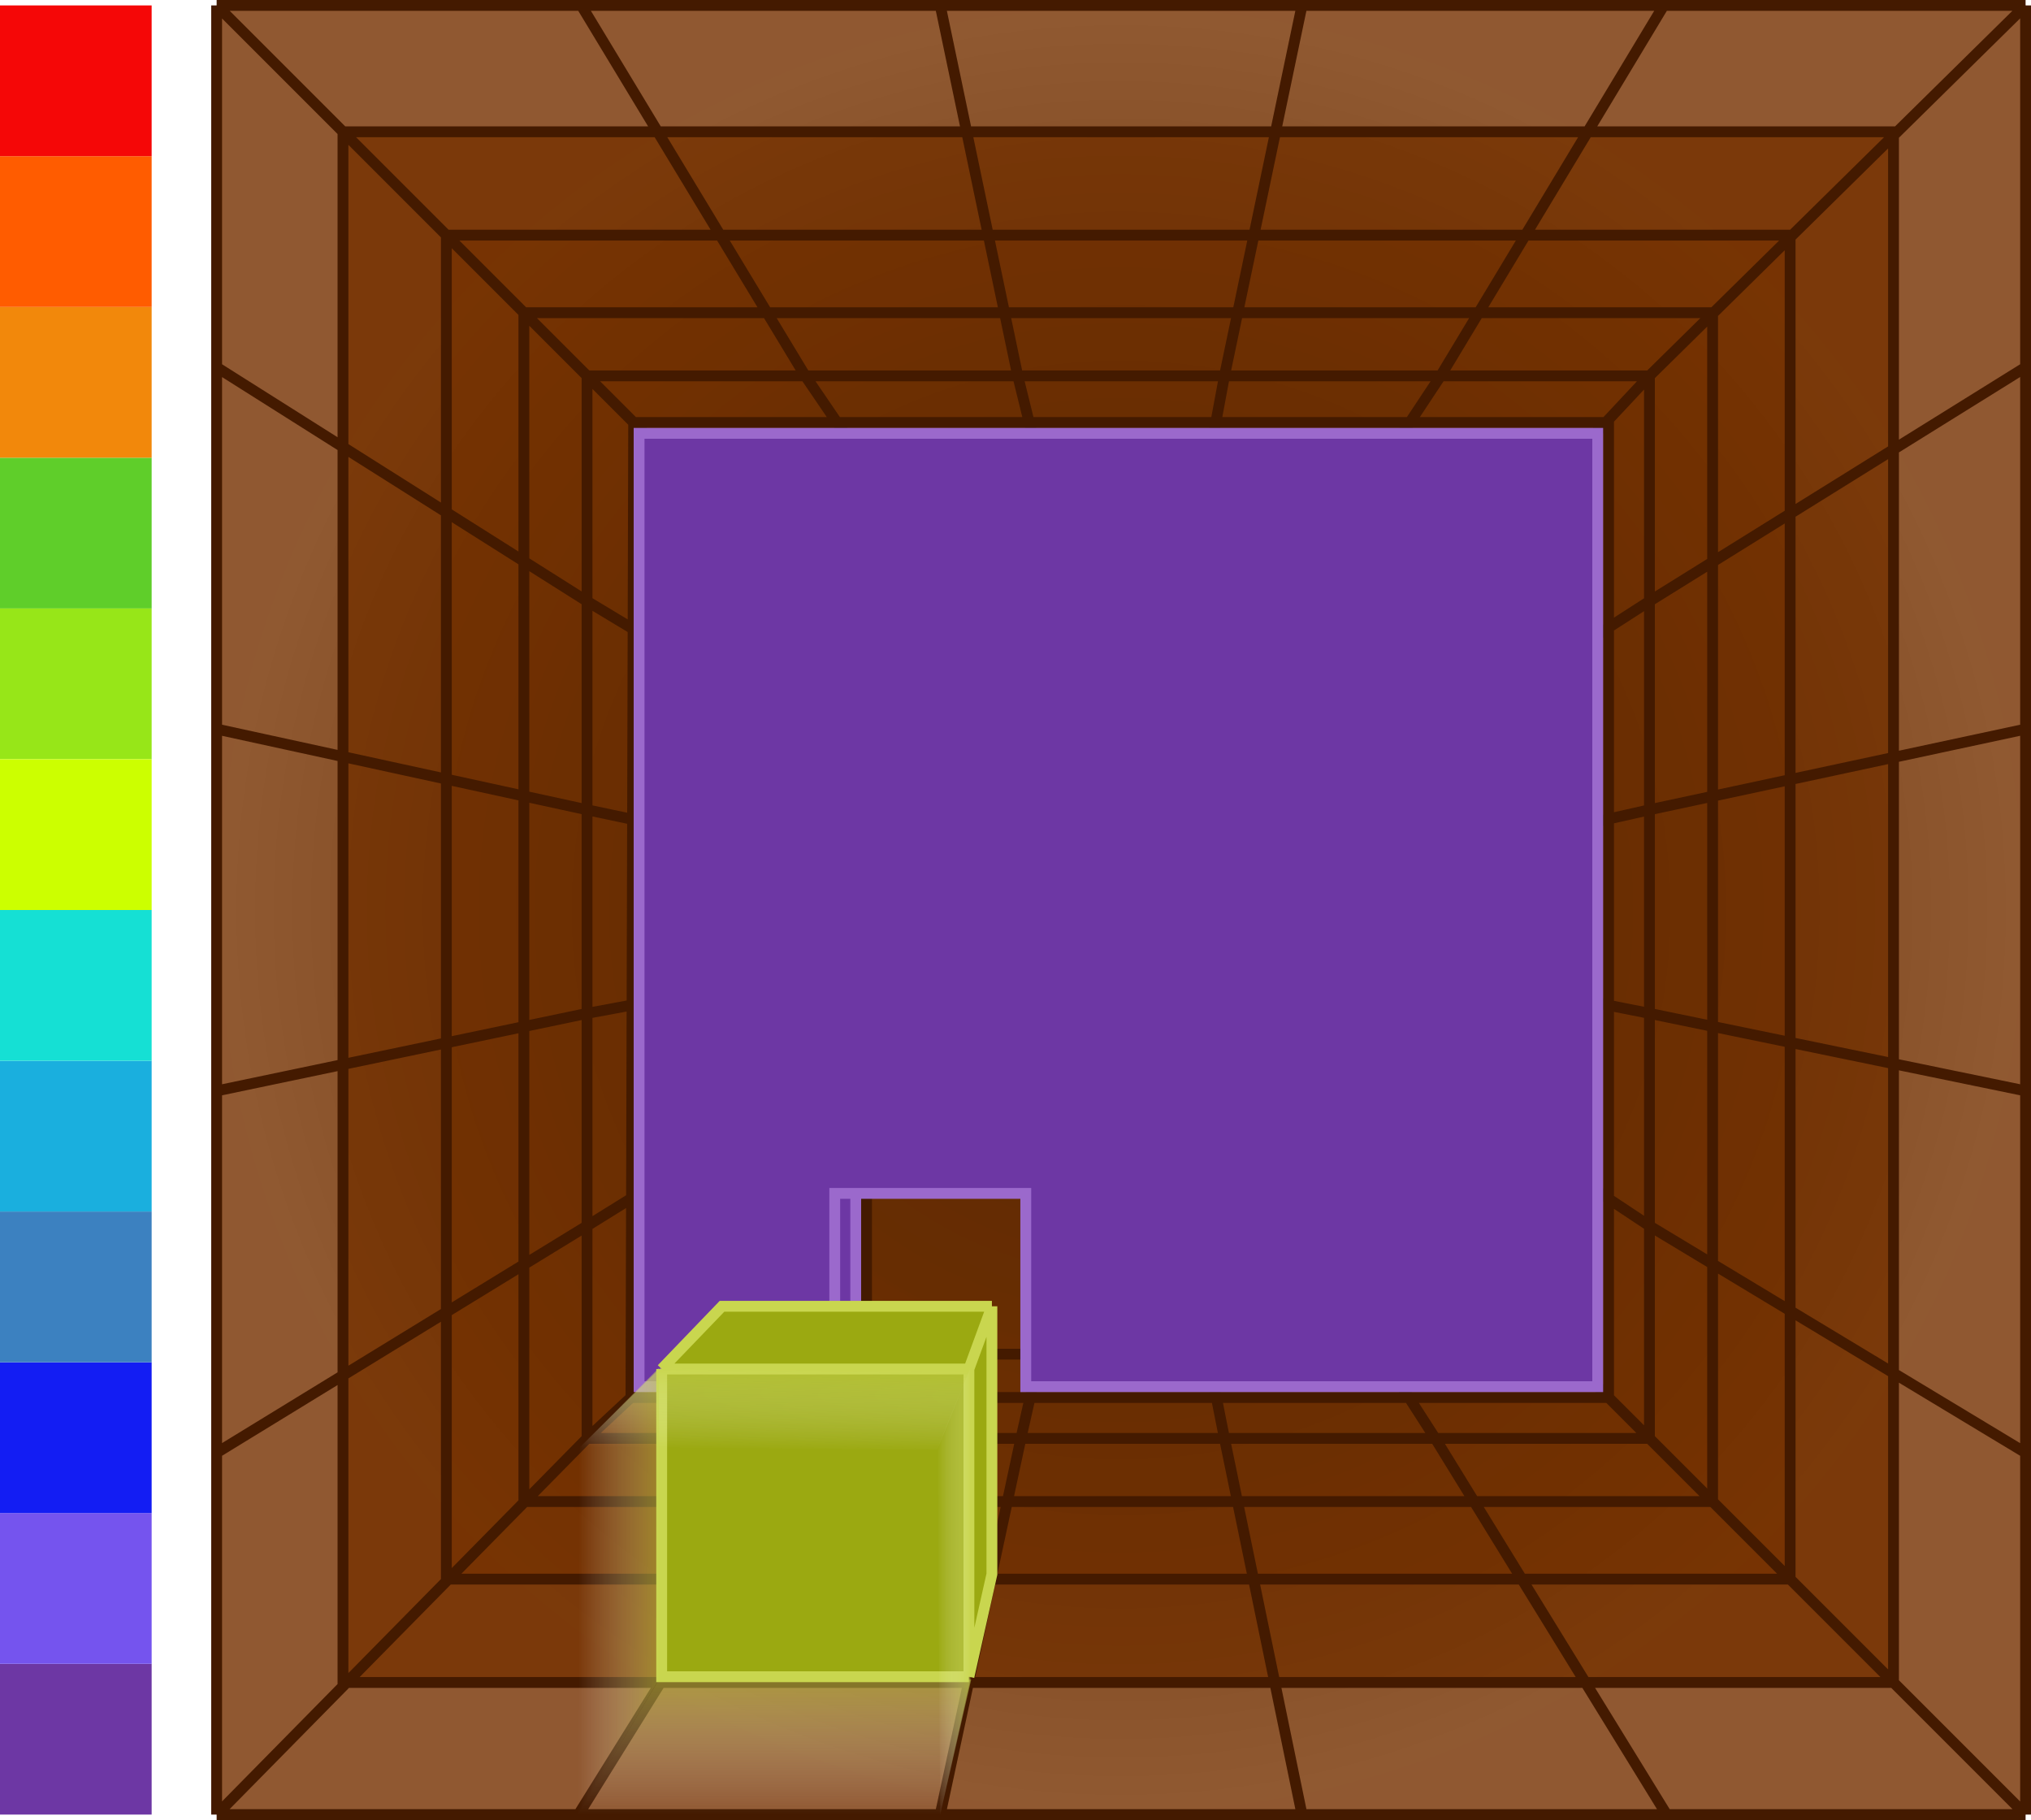
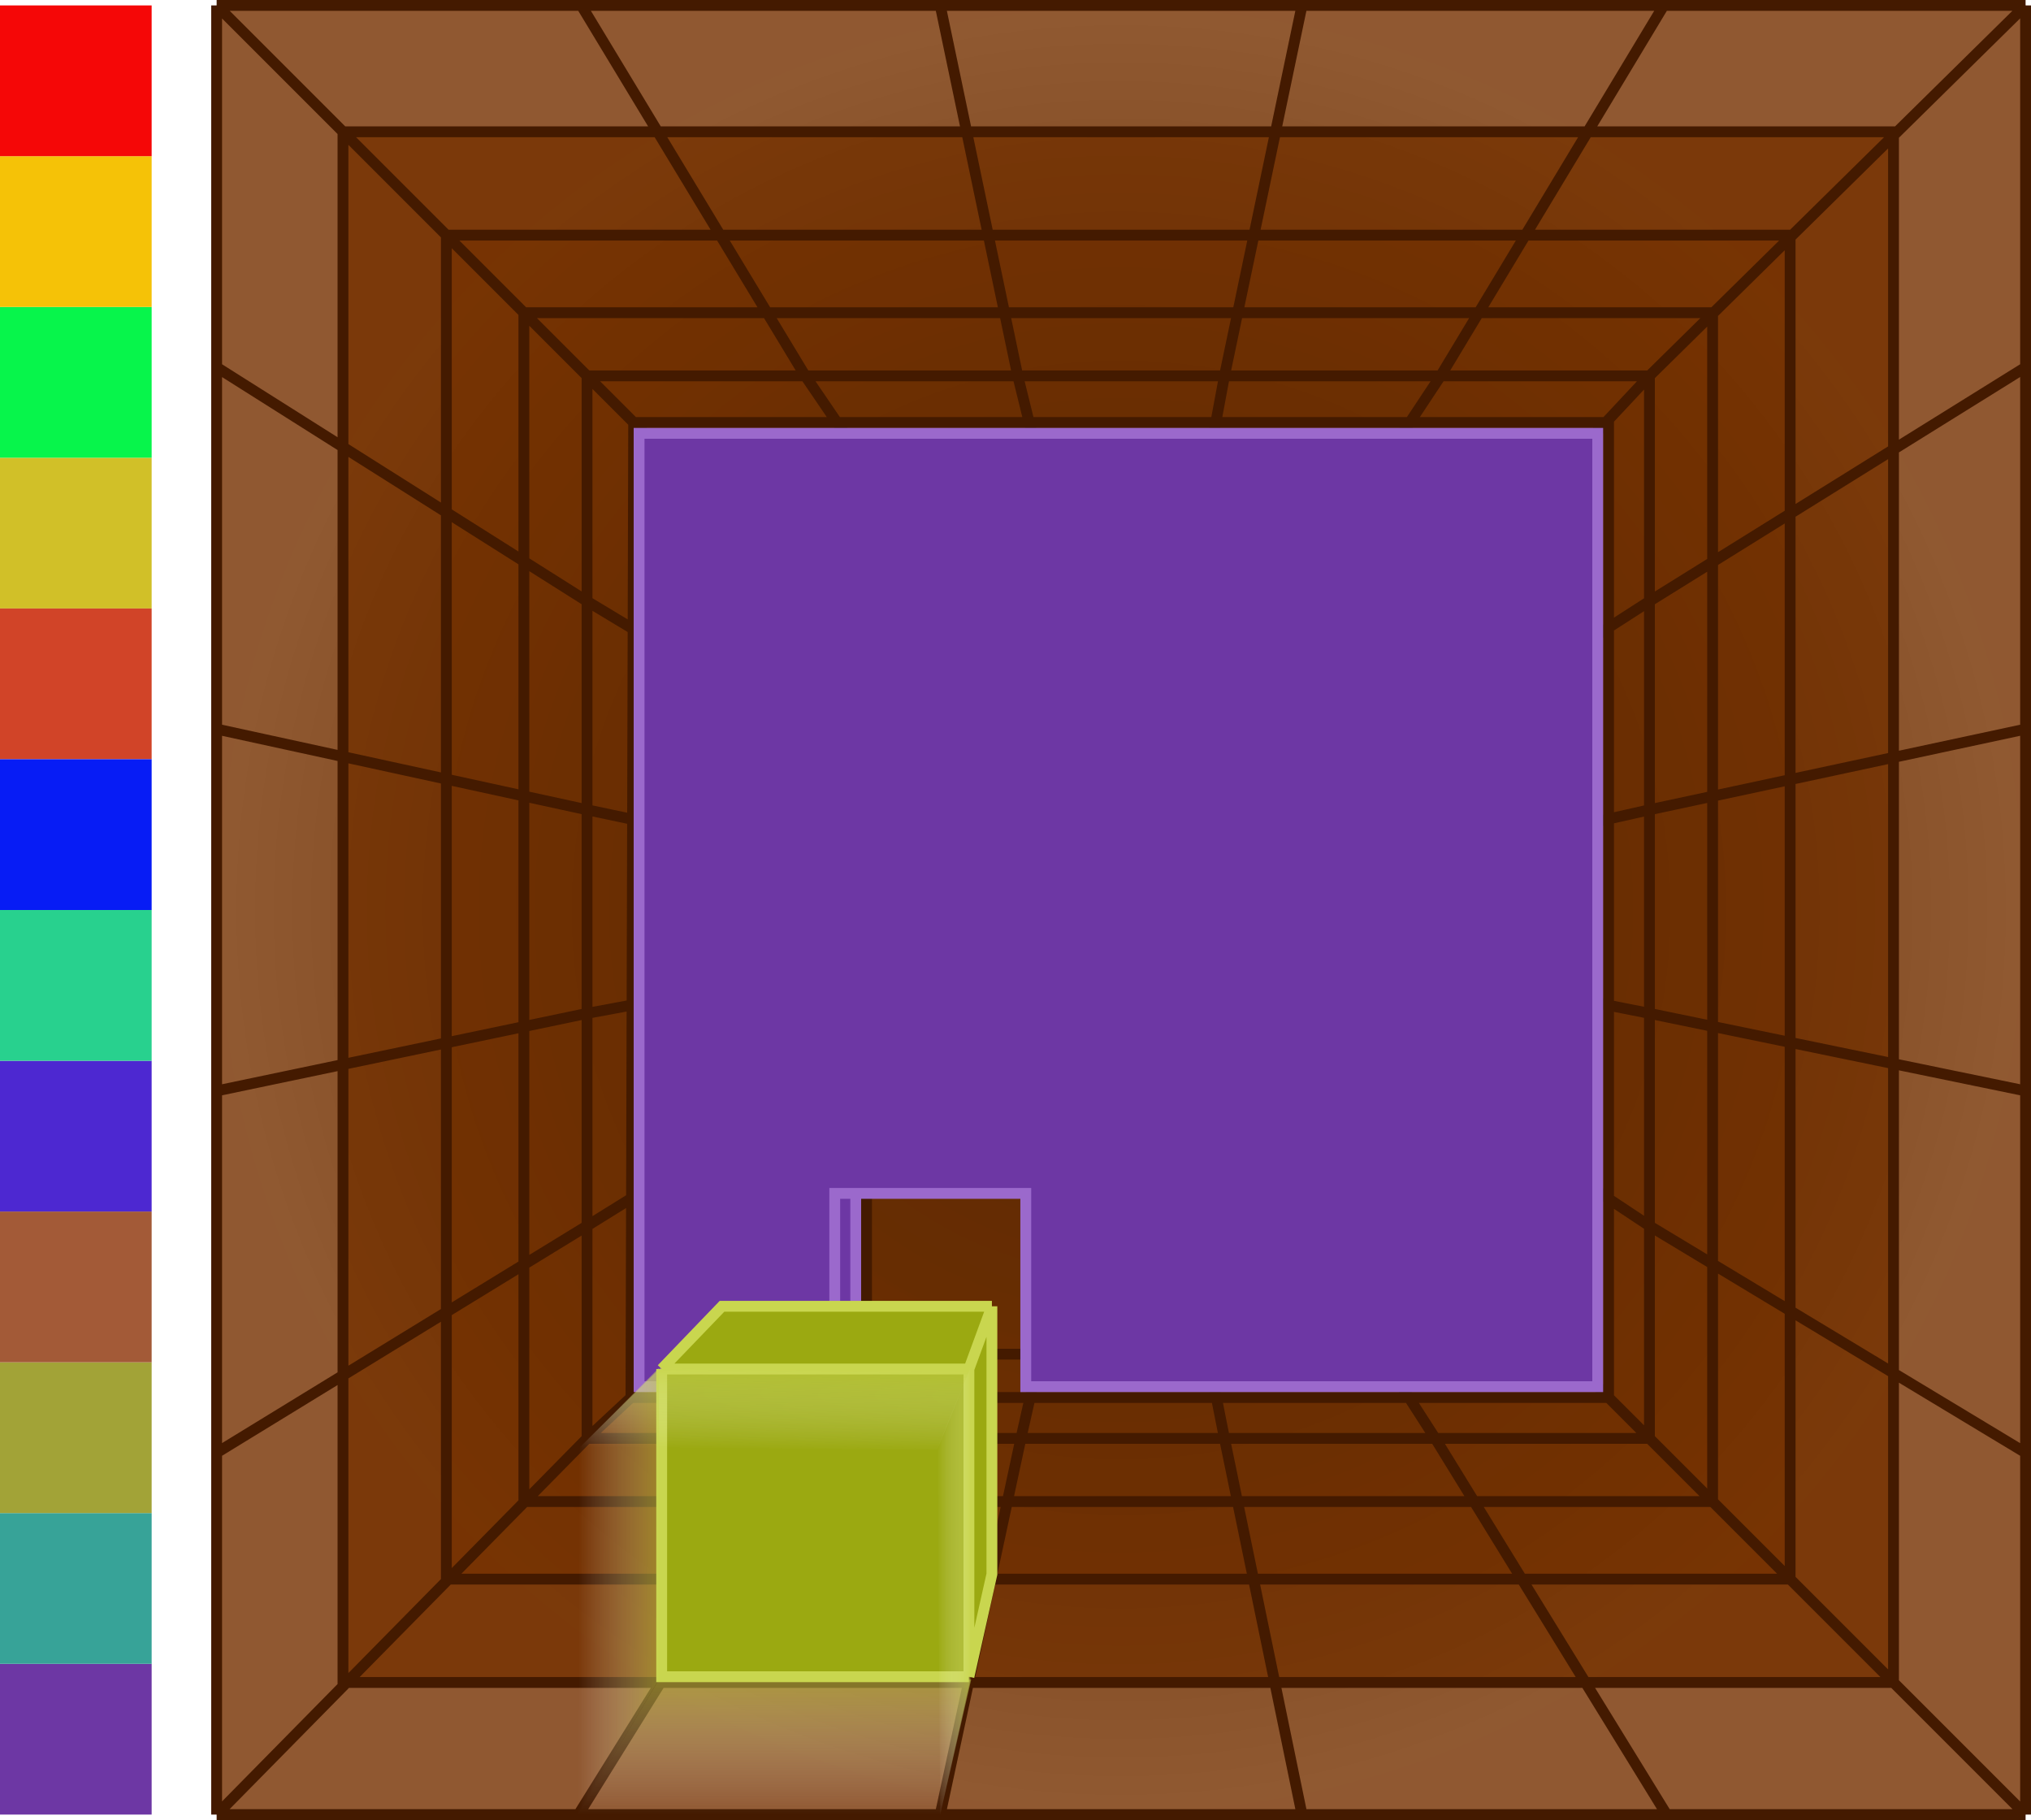
<svg xmlns="http://www.w3.org/2000/svg" width="375" height="336" viewBox="0 0 375 336" fill="none">
  <path d="M125 86H289V250H125V86Z" fill="url(#paint0_radial_294_602)" />
  <path d="M117 78H297V258H116.5L117 78Z" fill="url(#paint1_radial_294_602)" />
  <path d="M40 1.001H374V335.001H40V1.001Z" fill="url(#paint2_radial_294_602)" />
  <path d="M108.391 69.391H304.55V265.55H108.391V69.391Z" fill="url(#paint3_radial_294_602)" />
  <path d="M96.727 57.727H316.213V277.213H96.727V57.727Z" fill="url(#paint4_radial_294_602)" />
  <path d="M82.413 43.413H330.527V291.528H82.413V43.413Z" fill="url(#paint5_radial_294_602)" />
  <path d="M63.327 24.327H349.613V310.614H63.327V24.327Z" fill="url(#paint6_radial_294_602)" />
  <path d="M108.391 69.391L125 86M108.391 69.391H304.55M108.391 69.391V265.55M108.391 69.391L40 1.001M125 86H289M125 86V250M304.55 69.391L289 86M304.55 69.391V265.55M304.55 69.391L374 1.001M289 86V250M304.55 265.55L289 250M304.55 265.55H108.391M304.55 265.55L374 335.001M289 250H125M108.391 265.55L40 335.001M108.391 265.55L116.5 258M125 250L116.5 258M116.5 258H297V78H117L116.5 258ZM40 1.001H374M40 1.001V335.001M374 1.001V335.001M374 335.001H40M40 67.8L108.391 111L125 121H289L304.55 111L374 67.8M40 134.6L108.391 149.5L125 153H289L304.55 149.5L374 134.6M40 201.4L108.391 187.086L125 184H289L304.55 187.086L374 201.4M40 268.2L108.391 226.318L125 216H289L304.55 226.318L374 268.2M107.33 1.001L148.683 69.391L160 86V250L150 265.55L106.8 335M173.6 1.001L187.915 69.391L192 86V250L188.5 265.55L173.6 335.001M240.4 1L226.086 69.391L223 86V250L226.086 265.55L240.4 335M307.2 1L266 69.391L255 86V250L265 265.55L307.731 335.001M96.727 57.727H316.213V277.213H96.727V57.727ZM82.413 43.413H330.527V291.528H82.413V43.413ZM63.327 24.327H349.613V310.614H63.327V24.327Z" stroke="#441A00" stroke-width="2" />
  <path d="M154.127 220.324V256L158 250.5V220.324H154.127Z" fill="#6D37A4" />
  <path d="M189.399 220.324V256H295V80H118V256H154.127V220.324H158H189.399Z" fill="#6D37A4" />
  <path d="M154.127 256V220.324H158M154.127 256L158 250.5V220.324M154.127 256H118V80H295V256H189.399V220.324H158" stroke="#9B69CC" stroke-width="2" />
  <path d="M122.174 309.553L122.174 252.736L133.308 241.162L183.143 241.162V290.614L178.902 309.553H122.174Z" fill="#9BA911" />
  <path d="M122.174 252.736L122.174 309.553H178.901M122.174 252.736H178.901M122.174 252.736L133.308 241.162L183.143 241.162M178.901 309.553L178.901 252.736M178.901 309.553L183.143 290.614V241.162M178.901 252.736L183.143 241.162" stroke="#C9D64F" stroke-width="2" />
  <path d="M107.065 267.14L121.909 252.561H179.167L173.029 267.67L107.065 267.14Z" fill="url(#paint7_linear_294_602)" />
  <path d="M106.8 335L121.644 310.083H179.316L173.6 335H106.8Z" fill="url(#paint8_linear_294_602)" />
  <path d="M121.644 252.561L107.065 267.239L106.8 335L121.644 310.083L121.644 252.561Z" fill="url(#paint9_linear_294_602)" />
  <path d="M179.167 252.561L173.07 267.405L173.6 335L179.167 310.083L179.167 252.561Z" fill="url(#paint10_linear_294_602)" />
  <rect width="27.833" height="28" transform="translate(0 335) rotate(-90)" fill="#6D37A4" />
-   <rect width="27.833" height="28" transform="translate(0 307.167) rotate(-90)" fill="#7554EE" />
-   <rect width="27.833" height="28" transform="translate(0 279.333) rotate(-90)" fill="#131DF3" />
-   <rect width="27.833" height="28" transform="translate(0 251.5) rotate(-90)" fill="#3C81C0" />
-   <rect width="27.833" height="28" transform="translate(0 223.667) rotate(-90)" fill="#1AAFDE" />
-   <rect width="27.833" height="28" transform="translate(0 195.833) rotate(-90)" fill="#15E0D4" />
-   <rect width="27.833" height="28" transform="translate(0 112.333) rotate(-90)" fill="#5FCE2A" />
-   <rect width="27.833" height="28" transform="translate(0 140.167) rotate(-90)" fill="#97E618" />
-   <rect width="27.833" height="28" transform="translate(0 168) rotate(-90)" fill="#CCFF00" />
-   <rect width="27.833" height="28" transform="translate(0 84.5) rotate(-90)" fill="#F2880B" />
-   <rect width="27.833" height="28" transform="translate(0 56.667) rotate(-90)" fill="#FF5C00" />
+   <rect width="27.833" height="28" transform="translate(0 307.167) rotate(-90)" fill="#37A398" />
+   <rect width="27.833" height="28" transform="translate(0 279.333) rotate(-90)" fill="#A2A337" />
+   <rect width="27.833" height="28" transform="translate(0 251.5) rotate(-90)" fill="#A35A37" />
+   <rect width="27.833" height="28" transform="translate(0 223.667) rotate(-90)" fill="#4D28D1" />
+   <rect width="27.833" height="28" transform="translate(0 195.833) rotate(-90)" fill="#28D18E" />
+   <rect width="27.833" height="28" transform="translate(0 112.333) rotate(-90)" fill="#D1C028" />
+   <rect width="27.833" height="28" transform="translate(0 140.167) rotate(-90)" fill="#D14428" />
+   <rect width="27.833" height="28" transform="translate(0 168) rotate(-90)" fill="#071CF5" />
+   <rect width="27.833" height="28" transform="translate(0 84.5) rotate(-90)" fill="#07F54B" />
+   <rect width="27.833" height="28" transform="translate(0 56.667) rotate(-90)" fill="#F5C207" />
  <rect width="27.833" height="28" transform="translate(0 28.833) rotate(-90)" fill="#F50707" />
  <defs>
    <radialGradient id="paint0_radial_294_602" cx="0" cy="0" r="1" gradientUnits="userSpaceOnUse" gradientTransform="translate(207 168) rotate(90) scale(167 167)">
      <stop stop-color="#5A2804" />
      <stop offset="1" stop-color="#773201" stop-opacity="0.81" />
    </radialGradient>
    <radialGradient id="paint1_radial_294_602" cx="0" cy="0" r="1" gradientUnits="userSpaceOnUse" gradientTransform="translate(207 168) rotate(90) scale(167 167)">
      <stop stop-color="#5A2804" />
      <stop offset="1" stop-color="#773201" stop-opacity="0.81" />
    </radialGradient>
    <radialGradient id="paint2_radial_294_602" cx="0" cy="0" r="1" gradientUnits="userSpaceOnUse" gradientTransform="translate(207 168) rotate(90) scale(167 167)">
      <stop stop-color="#5A2804" />
      <stop offset="1" stop-color="#773201" stop-opacity="0.81" />
    </radialGradient>
    <radialGradient id="paint3_radial_294_602" cx="0" cy="0" r="1" gradientUnits="userSpaceOnUse" gradientTransform="translate(207 168) rotate(90) scale(167 167)">
      <stop stop-color="#5A2804" />
      <stop offset="1" stop-color="#773201" stop-opacity="0.81" />
    </radialGradient>
    <radialGradient id="paint4_radial_294_602" cx="0" cy="0" r="1" gradientUnits="userSpaceOnUse" gradientTransform="translate(207 168) rotate(90) scale(167 167)">
      <stop stop-color="#5A2804" />
      <stop offset="1" stop-color="#773201" stop-opacity="0.81" />
    </radialGradient>
    <radialGradient id="paint5_radial_294_602" cx="0" cy="0" r="1" gradientUnits="userSpaceOnUse" gradientTransform="translate(207 168) rotate(90) scale(167 167)">
      <stop stop-color="#5A2804" />
      <stop offset="1" stop-color="#773201" stop-opacity="0.81" />
    </radialGradient>
    <radialGradient id="paint6_radial_294_602" cx="0" cy="0" r="1" gradientUnits="userSpaceOnUse" gradientTransform="translate(207 168) rotate(90) scale(167 167)">
      <stop stop-color="#5A2804" />
      <stop offset="1" stop-color="#773201" stop-opacity="0.81" />
    </radialGradient>
    <linearGradient id="paint7_linear_294_602" x1="144.706" y1="252.826" x2="144.495" y2="267.67" gradientUnits="userSpaceOnUse">
      <stop stop-color="#C9D64F" stop-opacity="0.5" />
      <stop offset="1" stop-color="white" stop-opacity="0" />
    </linearGradient>
    <linearGradient id="paint8_linear_294_602" x1="144.494" y1="310.083" x2="144.494" y2="335.001" gradientUnits="userSpaceOnUse">
      <stop stop-color="#C9D64F" stop-opacity="0.5" />
      <stop offset="1" stop-color="white" stop-opacity="0" />
    </linearGradient>
    <linearGradient id="paint9_linear_294_602" x1="106.8" y1="298.949" x2="121.644" y2="298.95" gradientUnits="userSpaceOnUse">
      <stop stop-color="white" stop-opacity="0" />
      <stop offset="1" stop-color="#C9D64F" stop-opacity="0.5" />
    </linearGradient>
    <linearGradient id="paint10_linear_294_602" x1="173.07" y1="299.003" x2="179.432" y2="299.003" gradientUnits="userSpaceOnUse">
      <stop stop-color="white" stop-opacity="0" />
      <stop offset="1" stop-color="#C9D64F" stop-opacity="0.5" />
    </linearGradient>
  </defs>
</svg>
